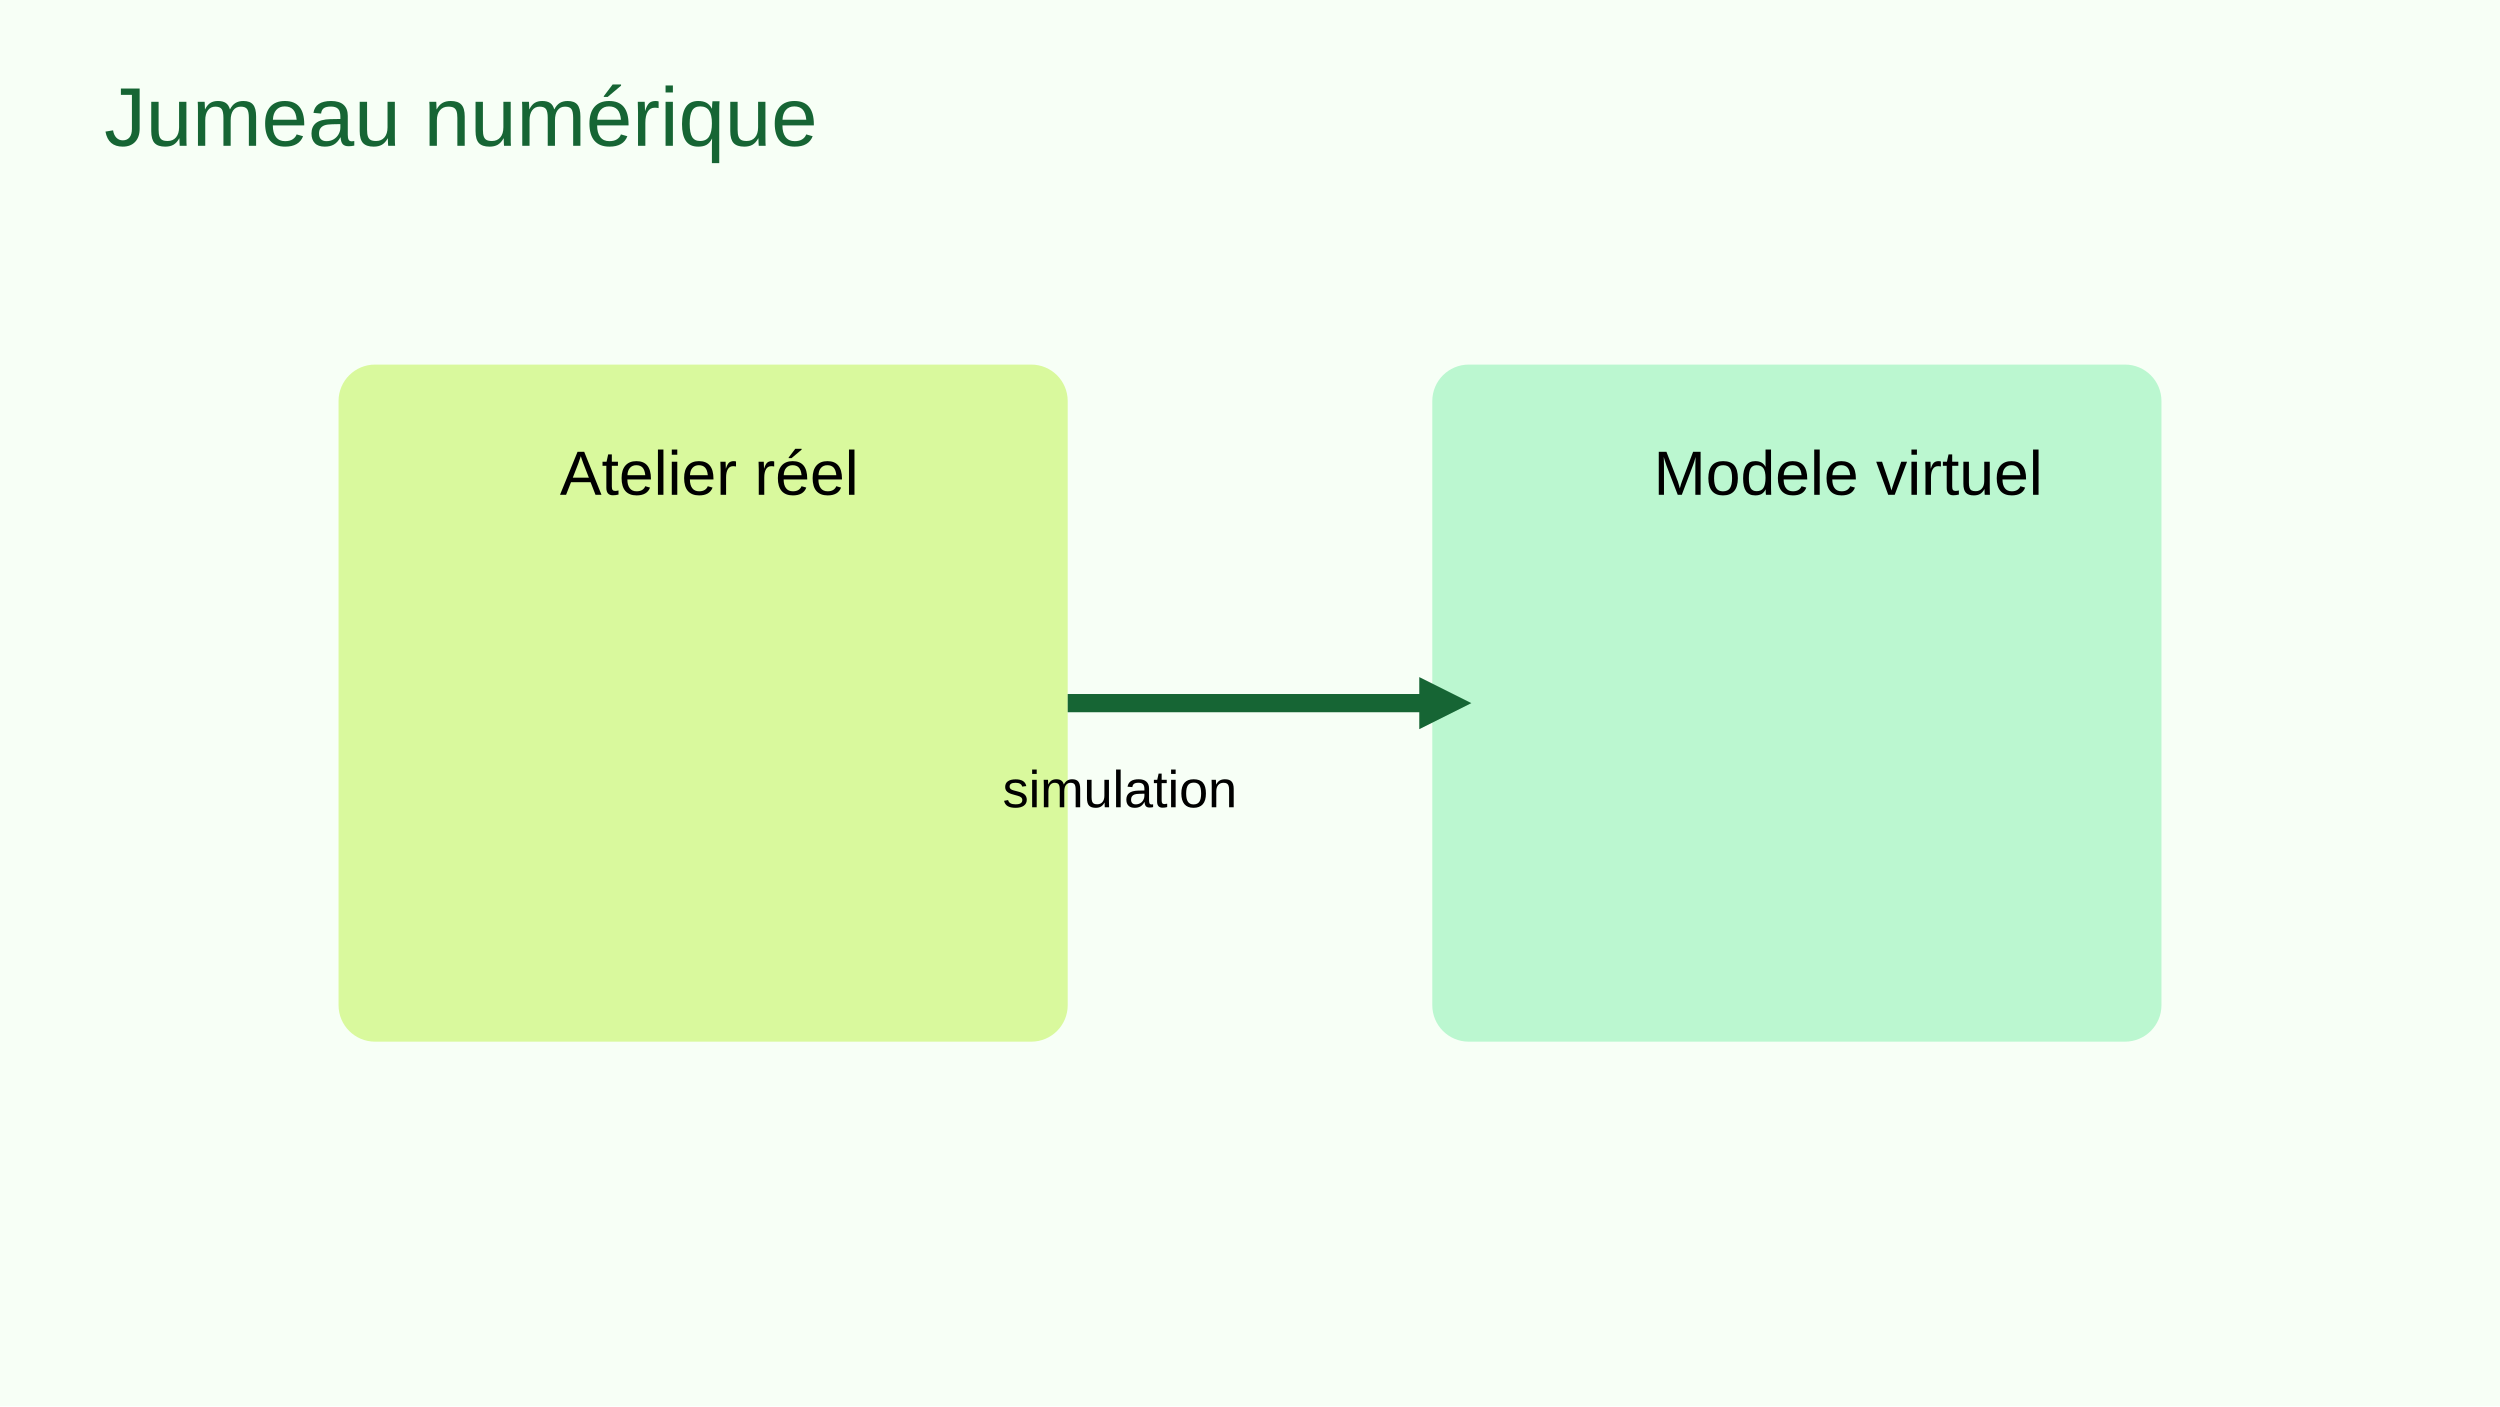
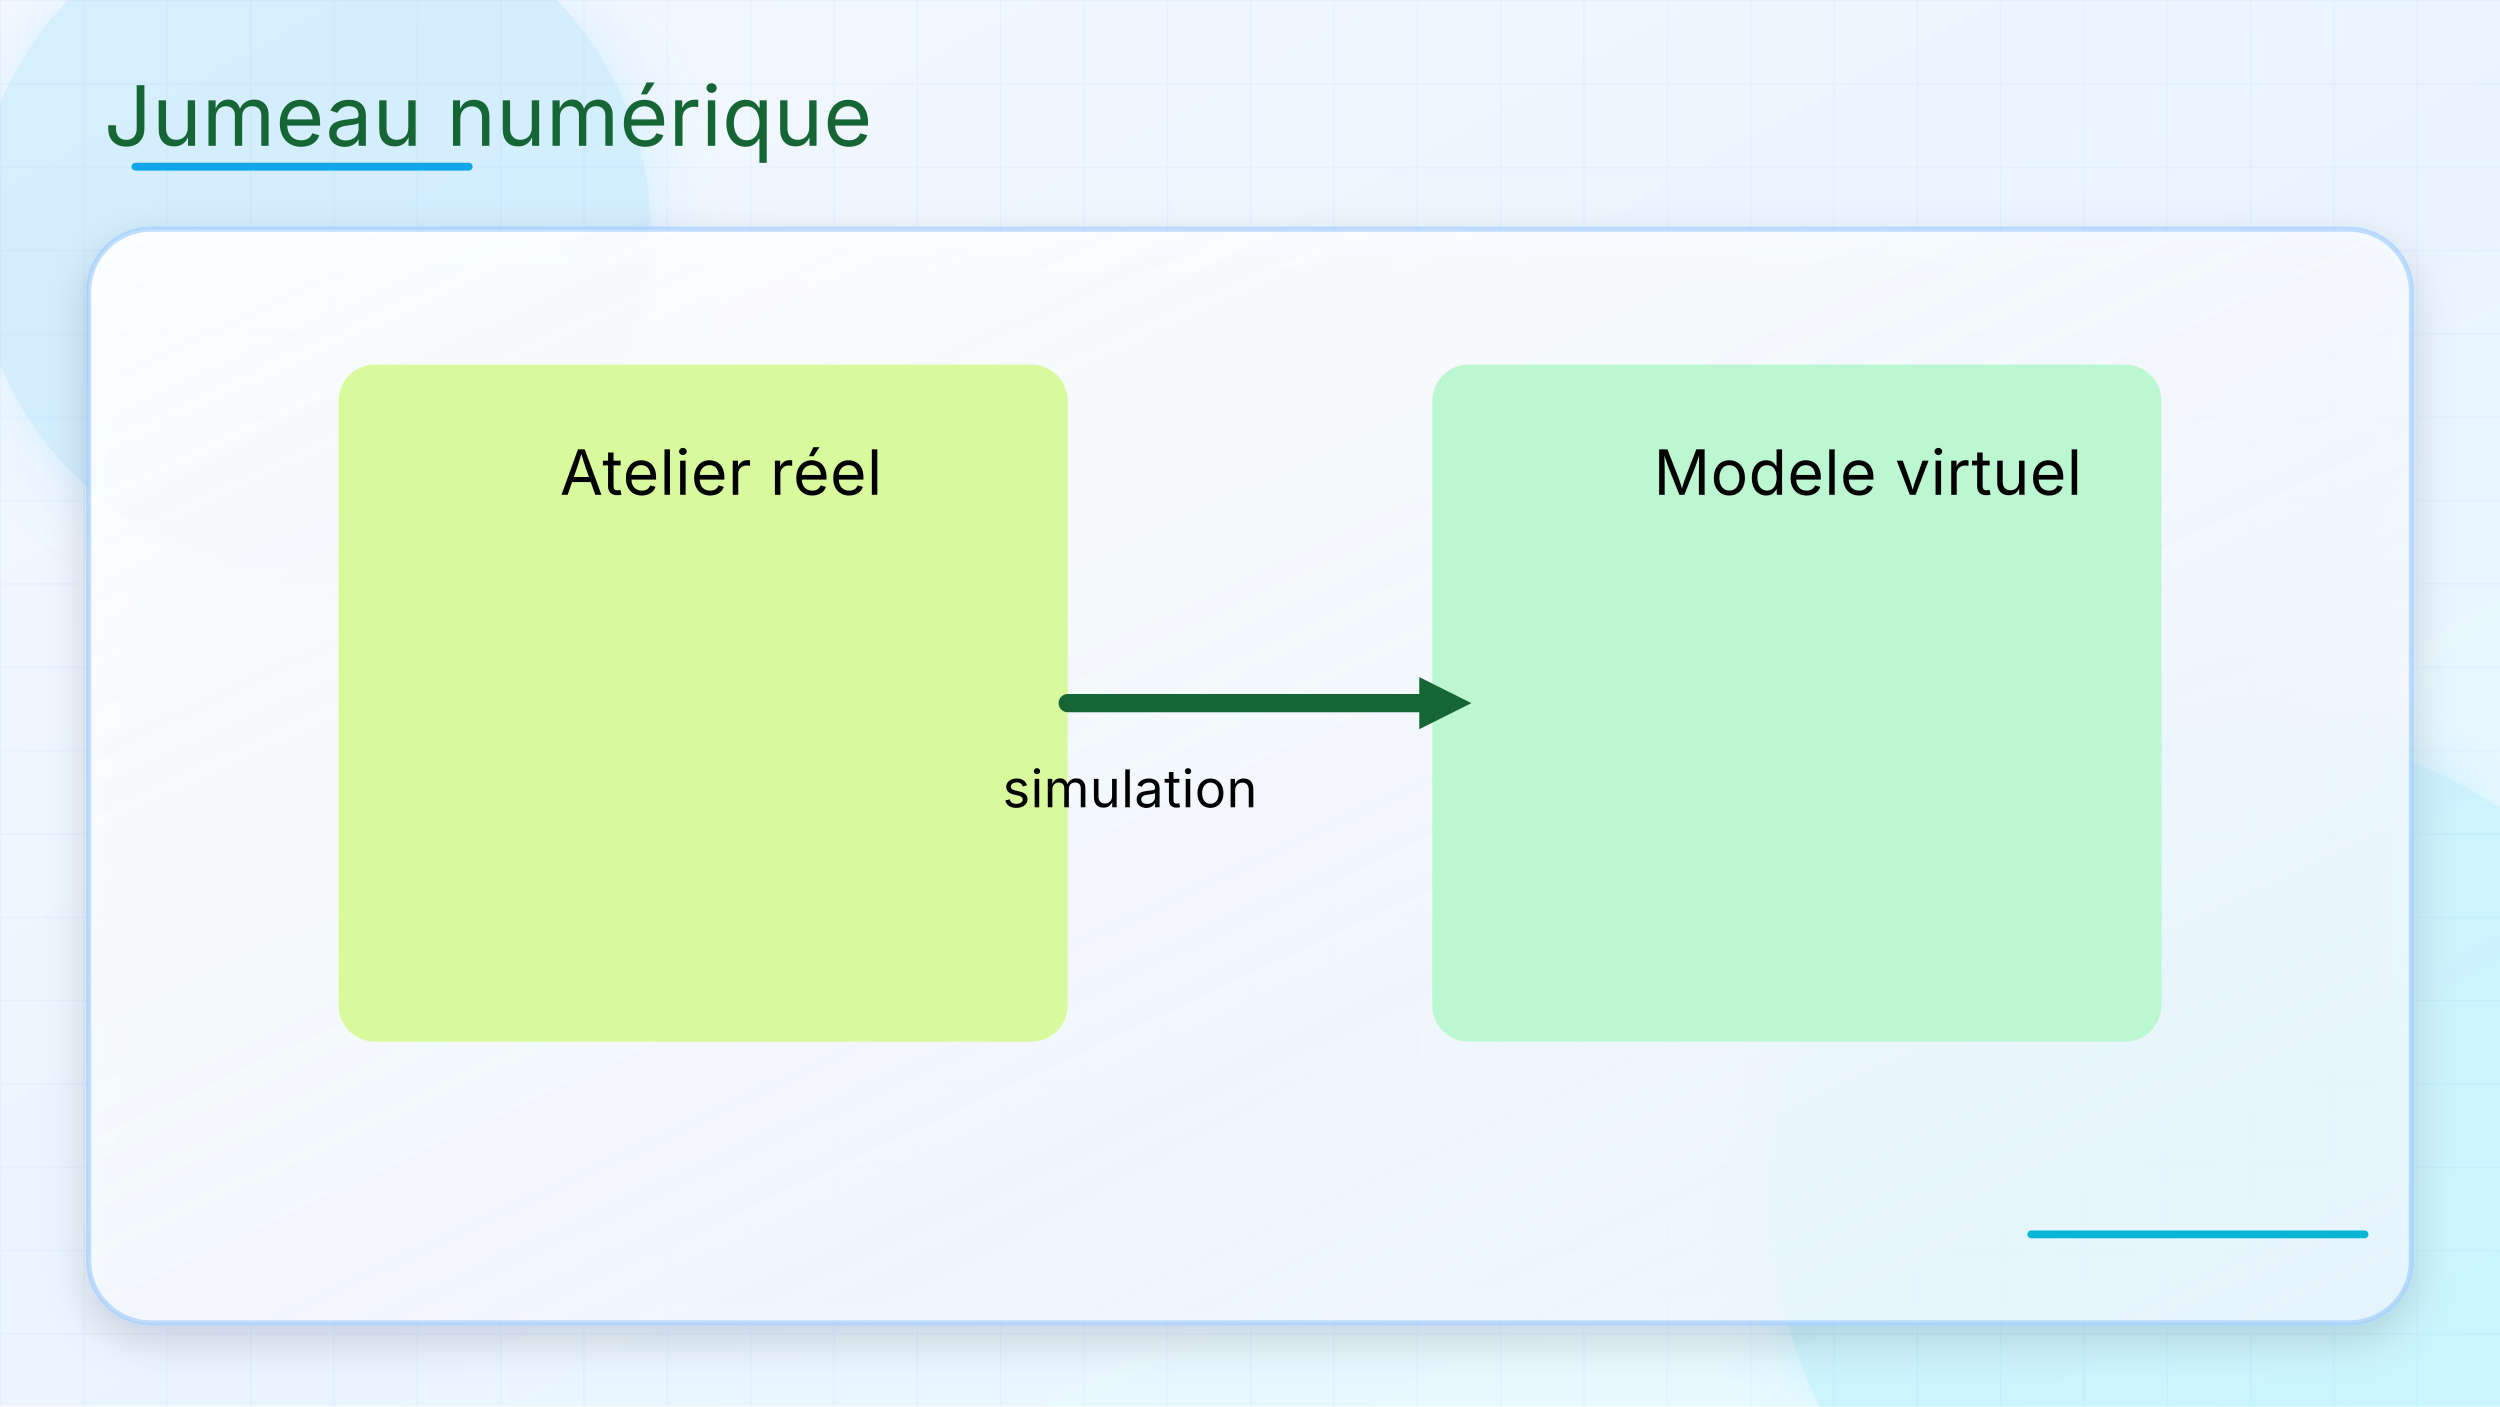
<svg xmlns="http://www.w3.org/2000/svg" width="960" height="540" viewBox="0 0 960 540">
-   <rect width="960" height="540" fill="#f7fff6" />
-   <text x="40" y="56" font-family="Arial" font-size="32" fill="#166534">Jumeau numérique</text>
+   <style>text{letter-spacing:.2px} line,polyline,path{stroke-linecap:round;stroke-linejoin:round}</style>
+   <defs>
+     <linearGradient id="fx-bg-gradient" x1="0" y1="0" x2="1" y2="1">
+       <stop offset="0%" stop-color="#f3f8ff" />
+       <stop offset="55%" stop-color="#eaf4ff" />
+       <stop offset="100%" stop-color="#e6fbff" />
+     </linearGradient>
+     <linearGradient id="fx-panel-gradient" x1="0" y1="0" x2="1" y2="1">
+       <stop offset="0%" stop-color="#ffffff" stop-opacity="0.92" />
+       <stop offset="100%" stop-color="#eff8ff" stop-opacity="0.76" />
+     </linearGradient>
+     <pattern id="fx-grid" width="32" height="32" patternUnits="userSpaceOnUse">
+       <path d="M32 0H0V32" fill="none" stroke="#3b82f6" stroke-opacity="0.12" stroke-width="1" />
+     </pattern>
+     <filter id="fx-shadow" x="-20%" y="-20%" width="140%" height="140%">
+       <feDropShadow dx="0" dy="6" stdDeviation="8" flood-color="#0f172a" flood-opacity="0.18" />
+     </filter>
+     <filter id="fx-glow" x="-50%" y="-50%" width="200%" height="200%">
+       <feGaussianBlur stdDeviation="14" result="blur" />
+       <feMerge>
+         <feMergeNode in="blur" />
+         <feMergeNode in="SourceGraphic" />
+       </feMerge>
+     </filter>
+   </defs>
+   <rect class="fx-bg" width="960" height="540" fill="url(#fx-bg-gradient)" />
+   <circle cx="120" cy="90" r="130" fill="#38bdf8" opacity="0.16" filter="url(#fx-glow)" />
+   <circle cx="860" cy="460" r="180" fill="#22d3ee" opacity="0.14" filter="url(#fx-glow)" />
+   <rect class="fx-overlay" width="960" height="540" fill="url(#fx-grid)" opacity="0.42" />
+   <rect class="fx-panel" x="34" y="88" width="892" height="420" rx="24" fill="url(#fx-panel-gradient)" stroke="#93c5fd" stroke-opacity="0.55" stroke-width="2" filter="url(#fx-shadow)" />
+   <path d="M52 64H180" stroke="#0ea5e9" stroke-width="3" stroke-linecap="round" />
+   <path d="M780 474H908" stroke="#06b6d4" stroke-width="3" stroke-linecap="round" />
+   <text x="40" y="56" font-family="Segoe UI, Inter, Arial, sans-serif" font-size="32" fill="#166534">Jumeau numérique</text>
  <rect x="130" y="140" width="280" height="260" rx="14" fill="#d9f99d" />
  <rect x="550" y="140" width="280" height="260" rx="14" fill="#bbf7d0" />
-   <text x="215" y="190" font-family="Arial" font-size="24">Atelier réel</text>
-   <text x="635" y="190" font-family="Arial" font-size="24">Modele virtuel</text>
+   <text x="215" y="190" font-family="Segoe UI, Inter, Arial, sans-serif" font-size="24">Atelier réel</text>
+   <text x="635" y="190" font-family="Segoe UI, Inter, Arial, sans-serif" font-size="24">Modele virtuel</text>
  <line x1="410" y1="270" x2="550" y2="270" stroke="#166534" stroke-width="7" />
  <polygon points="545,260 545,280 565,270" fill="#166534" />
-   <text x="385" y="310" font-family="Arial" font-size="20">simulation</text>
+   <text x="385" y="310" font-family="Segoe UI, Inter, Arial, sans-serif" font-size="20">simulation</text>
</svg>
